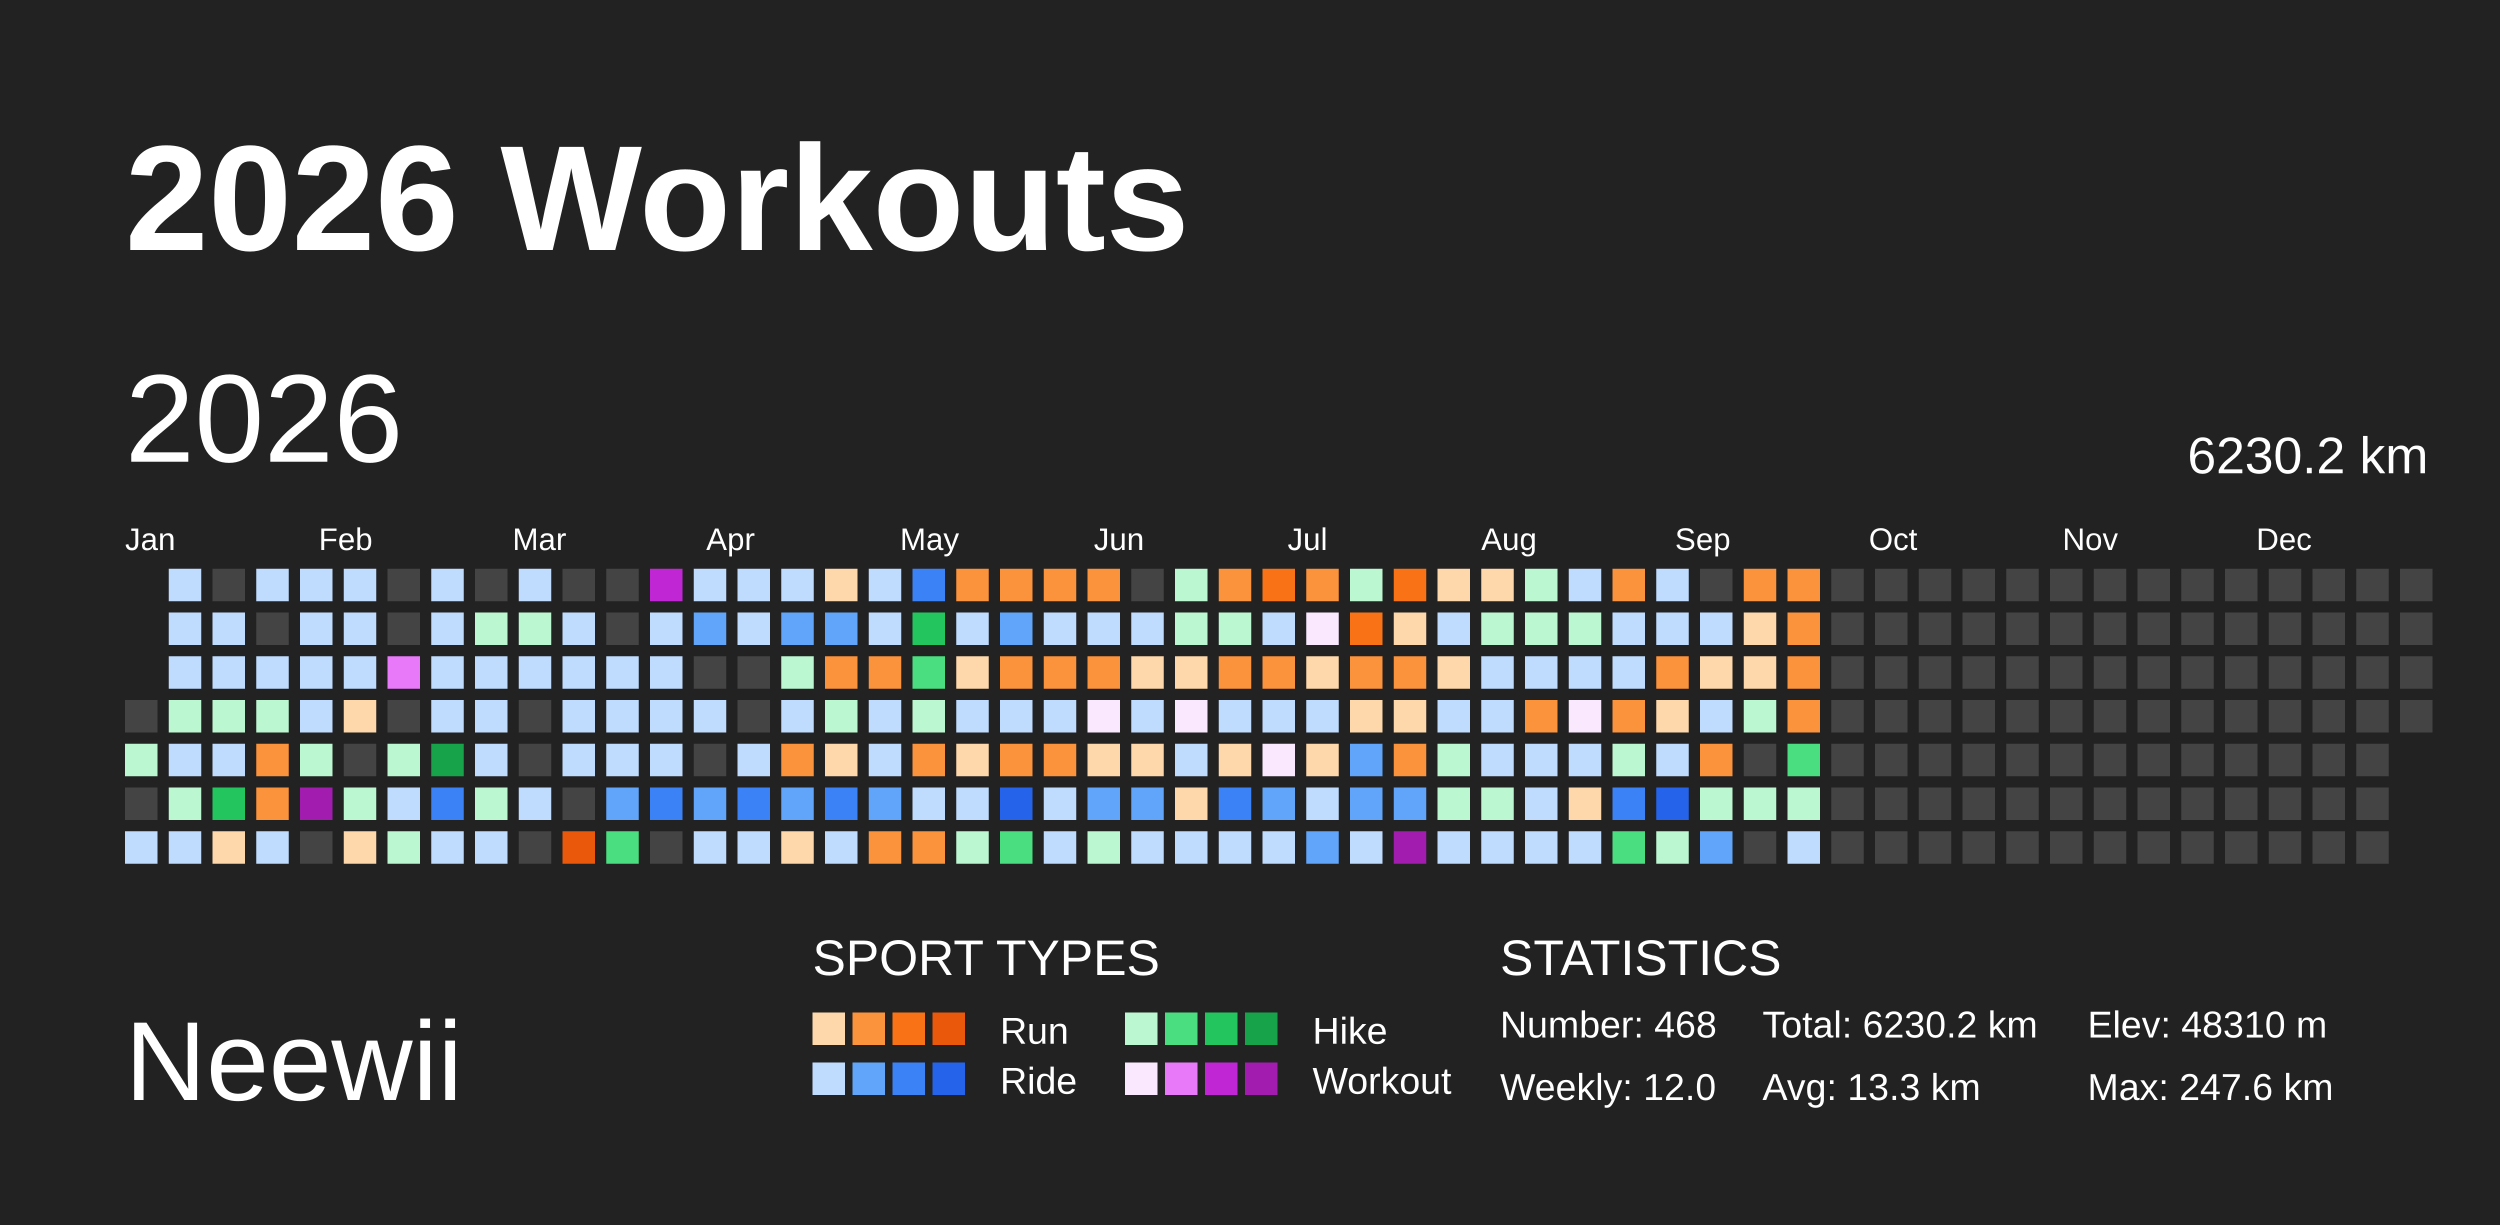
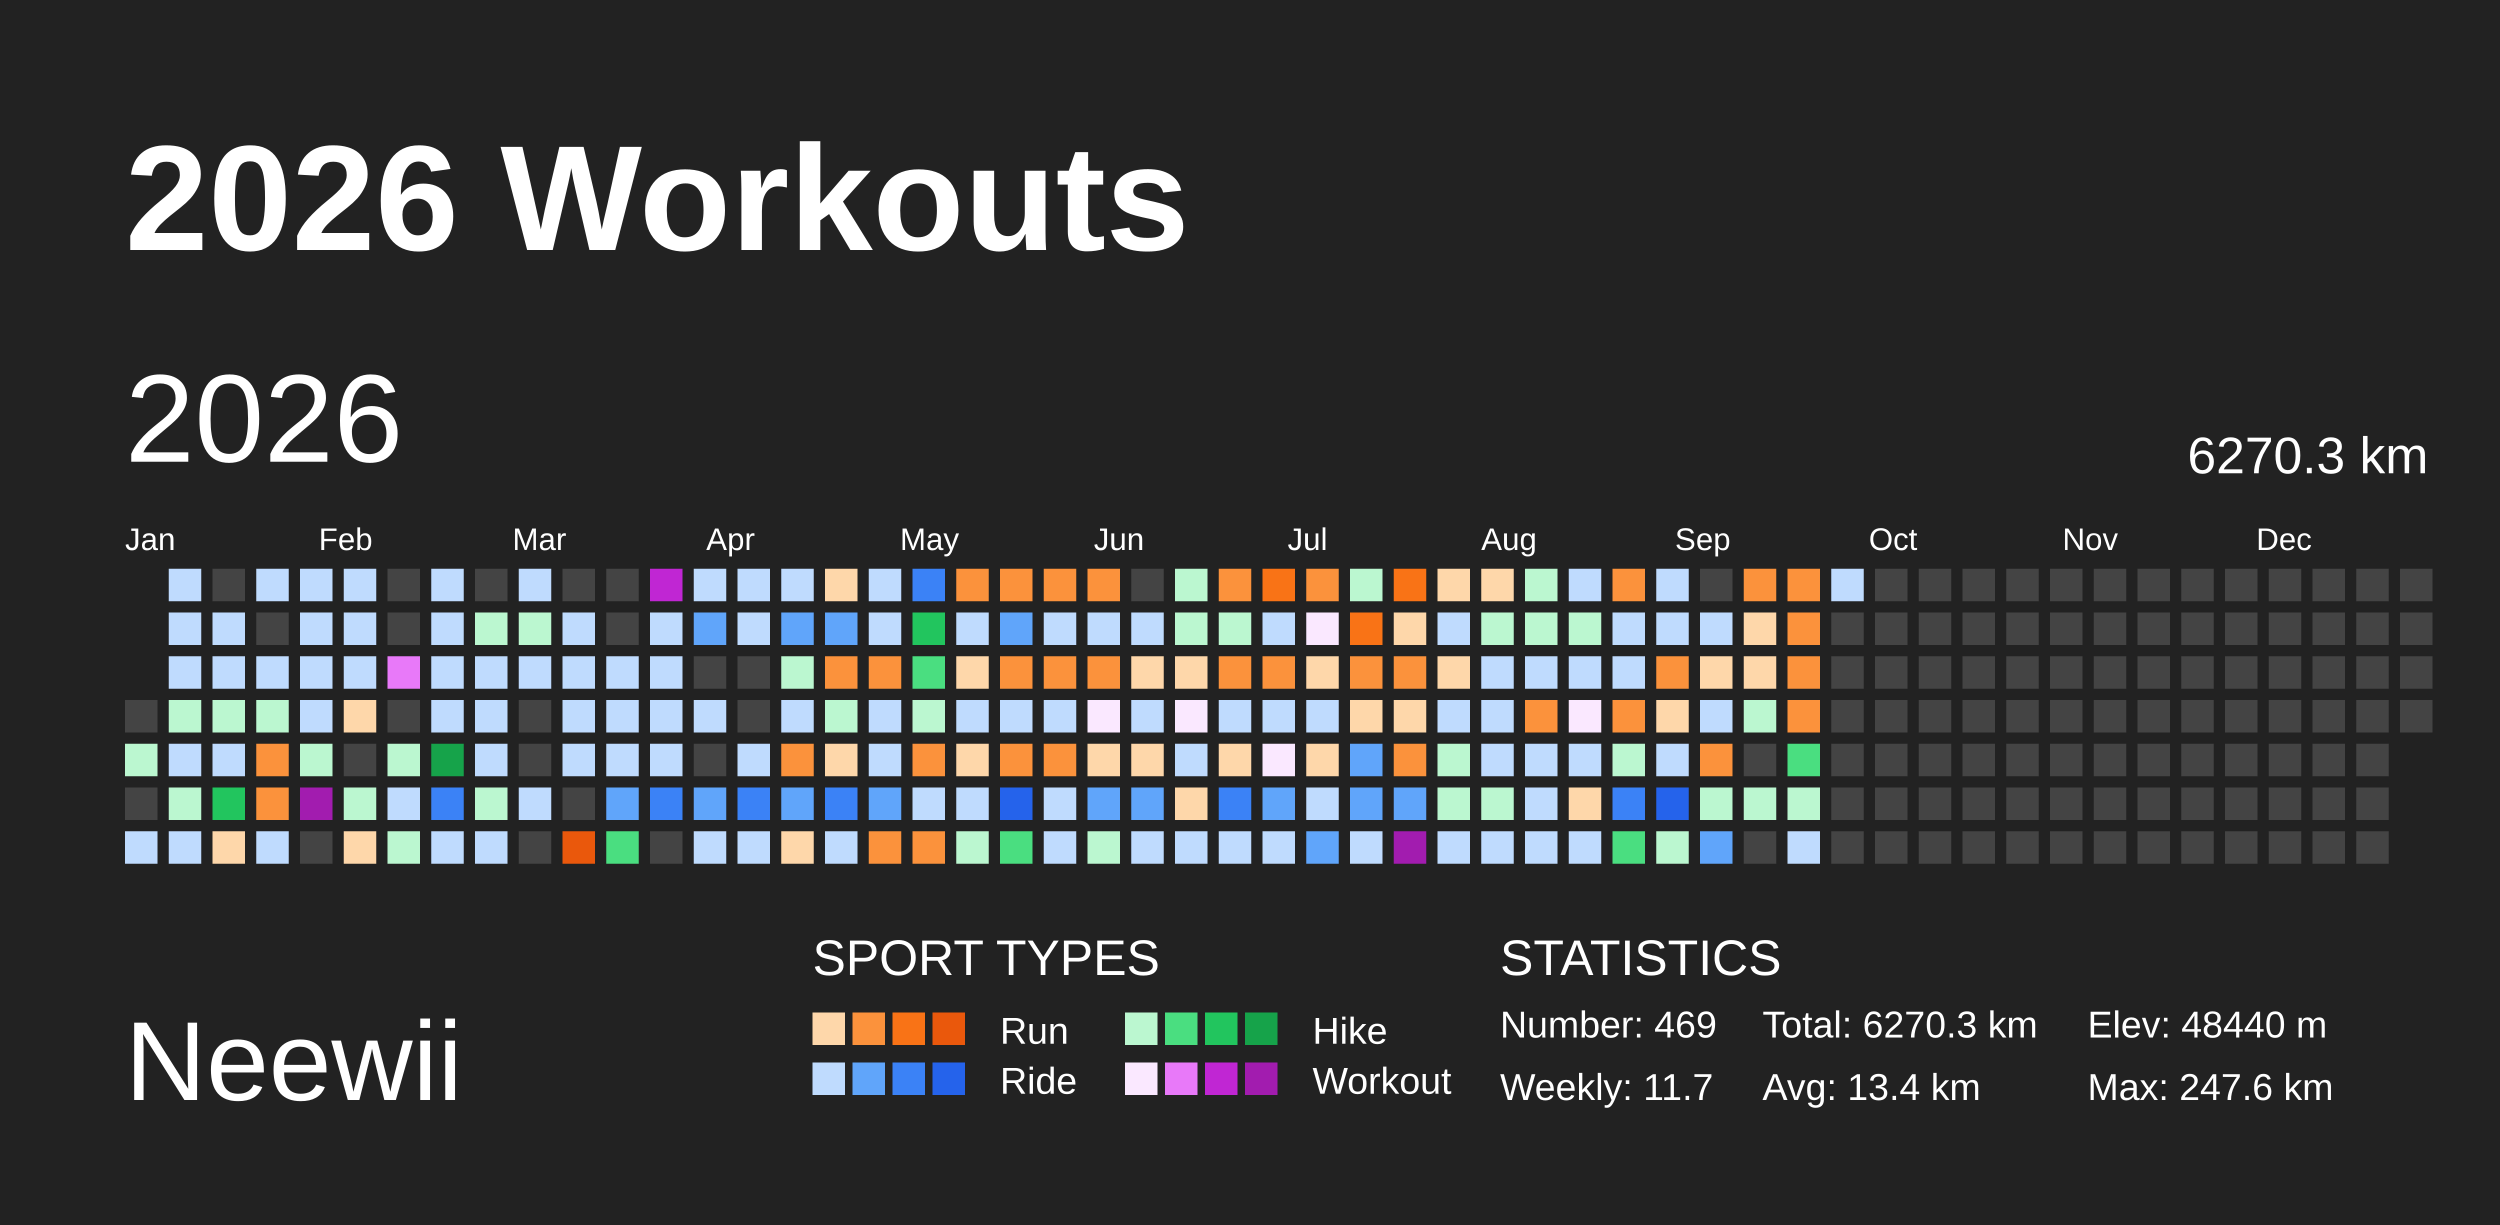
<svg xmlns="http://www.w3.org/2000/svg" baseProfile="full" height="98mm" version="1.1" viewBox="0,0,200,98" width="200mm">
  <defs />
  <rect fill="#222222" height="98" width="200" x="0" y="0" />
  <text fill="#FFFFFF" style="font-size:12px; font-family:Arial; font-weight:bold;" x="10" y="20">2026 Workouts</text>
  <text fill="#FFFFFF" style="font-size:9px; font-family:Arial" x="10" y="88">Neewii</text>
  <text fill="#FFFFFF" style="font-size:4px; font-family:Arial" x="65" y="78">SPORT TYPES</text>
  <rect fill="#fed7aa" height="2.6" width="2.6" x="65.0" y="81" />
  <rect fill="#fb923c" height="2.6" width="2.6" x="68.2" y="81" />
  <rect fill="#f97316" height="2.6" width="2.6" x="71.4" y="81" />
  <rect fill="#ea580c" height="2.6" width="2.6" x="74.6" y="81" />
  <text fill="#FFFFFF" style="font-size:3px; font-family:Arial" x="80" y="83.5">Run</text>
  <rect fill="#bbf7d0" height="2.6" width="2.6" x="90.0" y="81" />
  <rect fill="#4ade80" height="2.6" width="2.6" x="93.2" y="81" />
  <rect fill="#22c55e" height="2.6" width="2.6" x="96.4" y="81" />
  <rect fill="#16a34a" height="2.6" width="2.6" x="99.6" y="81" />
  <text fill="#FFFFFF" style="font-size:3px; font-family:Arial" x="105" y="83.5">Hike</text>
  <rect fill="#bfdbfe" height="2.6" width="2.6" x="65.0" y="85" />
  <rect fill="#60a5fa" height="2.6" width="2.6" x="68.2" y="85" />
  <rect fill="#3b82f6" height="2.6" width="2.6" x="71.4" y="85" />
  <rect fill="#2563eb" height="2.6" width="2.6" x="74.6" y="85" />
  <text fill="#FFFFFF" style="font-size:3px; font-family:Arial" x="80" y="87.5">Ride</text>
  <rect fill="#fae8ff" height="2.6" width="2.6" x="90.0" y="85" />
  <rect fill="#e879f9" height="2.6" width="2.6" x="93.2" y="85" />
  <rect fill="#c026d3" height="2.6" width="2.6" x="96.4" y="85" />
  <rect fill="#a21caf" height="2.6" width="2.6" x="99.6" y="85" />
  <text fill="#FFFFFF" style="font-size:3px; font-family:Arial" x="105" y="87.5">Workout</text>
  <text fill="#FFFFFF" style="font-size:4px; font-family:Arial" x="120" y="78">STATISTICS</text>
-   <text fill="#FFFFFF" style="font-size:3px; font-family:Arial" x="120" y="83">Number: 468</text>
-   <text fill="#FFFFFF" style="font-size:3px; font-family:Arial" x="120" y="88">Weekly: 12.0</text>
-   <text fill="#FFFFFF" style="font-size:3px; font-family:Arial" x="141" y="83">Total: 6230.2 km</text>
-   <text fill="#FFFFFF" style="font-size:3px; font-family:Arial" x="141" y="88">Avg: 13.3 km</text>
-   <text fill="#FFFFFF" style="font-size:3px; font-family:Arial" x="167" y="83">Elev: 48310 m</text>
+   <text fill="#FFFFFF" style="font-size:3px; font-family:Arial" x="120" y="83">Number: 469</text>
+   <text fill="#FFFFFF" style="font-size:3px; font-family:Arial" x="120" y="88">Weekly: 11.7</text>
+   <text fill="#FFFFFF" style="font-size:3px; font-family:Arial" x="141" y="83">Total: 6270.3 km</text>
+   <text fill="#FFFFFF" style="font-size:3px; font-family:Arial" x="141" y="88">Avg: 13.4 km</text>
+   <text fill="#FFFFFF" style="font-size:3px; font-family:Arial" x="167" y="83">Elev: 48440 m</text>
  <text fill="#FFFFFF" style="font-size:3px; font-family:Arial" x="167" y="88">Max: 247.6 km</text>
  <text dominant-baseline="hanging" fill="#FFFFFF" style="font-size:10.0px; font-family:Arial;" x="10" y="30">2026</text>
-   <text dominant-baseline="hanging" fill="#FFFFFF" style="font-size:4.125px; font-family:Arial;" x="175" y="35">6230.2 km</text>
+   <text dominant-baseline="hanging" fill="#FFFFFF" style="font-size:4.125px; font-family:Arial;" x="175" y="35">6270.3 km</text>
  <text fill="#FFFFFF" style="font-size:2.5px; font-family:Arial" x="10.0" y="44">Jan</text>
  <text fill="#FFFFFF" style="font-size:2.5px; font-family:Arial" x="25.5" y="44">Feb</text>
  <text fill="#FFFFFF" style="font-size:2.5px; font-family:Arial" x="41.0" y="44">Mar</text>
  <text fill="#FFFFFF" style="font-size:2.5px; font-family:Arial" x="56.5" y="44">Apr</text>
  <text fill="#FFFFFF" style="font-size:2.5px; font-family:Arial" x="72.0" y="44">May</text>
  <text fill="#FFFFFF" style="font-size:2.5px; font-family:Arial" x="87.5" y="44">Jun</text>
  <text fill="#FFFFFF" style="font-size:2.5px; font-family:Arial" x="103.0" y="44">Jul</text>
  <text fill="#FFFFFF" style="font-size:2.5px; font-family:Arial" x="118.5" y="44">Aug</text>
  <text fill="#FFFFFF" style="font-size:2.5px; font-family:Arial" x="134.0" y="44">Sep</text>
  <text fill="#FFFFFF" style="font-size:2.5px; font-family:Arial" x="149.5" y="44">Oct</text>
  <text fill="#FFFFFF" style="font-size:2.5px; font-family:Arial" x="165.0" y="44">Nov</text>
  <text fill="#FFFFFF" style="font-size:2.5px; font-family:Arial" x="180.5" y="44">Dec</text>
  <rect fill="#444444" height="2.6" width="2.6" x="10.0" y="56.0" />
  <rect fill="#bbf7d0" height="2.6" width="2.6" x="10.0" y="59.5" />
  <rect fill="#444444" height="2.6" width="2.6" x="10.0" y="63.0" />
  <rect fill="#bfdbfe" height="2.6" width="2.6" x="10.0" y="66.5" />
  <rect fill="#bfdbfe" height="2.6" width="2.6" x="13.5" y="45.5" />
  <rect fill="#bfdbfe" height="2.6" width="2.6" x="13.5" y="49.0" />
  <rect fill="#bfdbfe" height="2.6" width="2.6" x="13.5" y="52.5" />
  <rect fill="#bbf7d0" height="2.6" width="2.6" x="13.5" y="56.0" />
  <rect fill="#bfdbfe" height="2.6" width="2.6" x="13.5" y="59.5" />
  <rect fill="#bbf7d0" height="2.6" width="2.6" x="13.5" y="63.0" />
  <rect fill="#bfdbfe" height="2.6" width="2.6" x="13.5" y="66.5" />
  <rect fill="#444444" height="2.6" width="2.6" x="17.0" y="45.5" />
  <rect fill="#bfdbfe" height="2.6" width="2.6" x="17.0" y="49.0" />
  <rect fill="#bfdbfe" height="2.6" width="2.6" x="17.0" y="52.5" />
  <rect fill="#bbf7d0" height="2.6" width="2.6" x="17.0" y="56.0" />
  <rect fill="#bfdbfe" height="2.6" width="2.6" x="17.0" y="59.5" />
  <rect fill="#22c55e" height="2.6" width="2.6" x="17.0" y="63.0" />
  <rect fill="#fed7aa" height="2.6" width="2.6" x="17.0" y="66.5" />
  <rect fill="#bfdbfe" height="2.6" width="2.6" x="20.5" y="45.5" />
  <rect fill="#444444" height="2.6" width="2.6" x="20.5" y="49.0" />
  <rect fill="#bfdbfe" height="2.6" width="2.6" x="20.5" y="52.5" />
  <rect fill="#bbf7d0" height="2.6" width="2.6" x="20.5" y="56.0" />
  <rect fill="#fb923c" height="2.6" width="2.6" x="20.5" y="59.5" />
  <rect fill="#fb923c" height="2.6" width="2.6" x="20.5" y="63.0" />
  <rect fill="#bfdbfe" height="2.6" width="2.6" x="20.5" y="66.5" />
  <rect fill="#bfdbfe" height="2.6" width="2.6" x="24.0" y="45.5" />
  <rect fill="#bfdbfe" height="2.6" width="2.6" x="24.0" y="49.0" />
  <rect fill="#bfdbfe" height="2.6" width="2.6" x="24.0" y="52.5" />
  <rect fill="#bfdbfe" height="2.6" width="2.6" x="24.0" y="56.0" />
  <rect fill="#bbf7d0" height="2.6" width="2.6" x="24.0" y="59.5" />
  <rect fill="#a21caf" height="2.6" width="2.6" x="24.0" y="63.0" />
  <rect fill="#444444" height="2.6" width="2.6" x="24.0" y="66.5" />
  <rect fill="#bfdbfe" height="2.6" width="2.6" x="27.5" y="45.5" />
  <rect fill="#bfdbfe" height="2.6" width="2.6" x="27.5" y="49.0" />
  <rect fill="#bfdbfe" height="2.6" width="2.6" x="27.5" y="52.5" />
  <rect fill="#fed7aa" height="2.6" width="2.6" x="27.5" y="56.0" />
  <rect fill="#444444" height="2.6" width="2.6" x="27.5" y="59.5" />
  <rect fill="#bbf7d0" height="2.6" width="2.6" x="27.5" y="63.0" />
  <rect fill="#fed7aa" height="2.6" width="2.6" x="27.5" y="66.5" />
  <rect fill="#444444" height="2.6" width="2.6" x="31.0" y="45.5" />
  <rect fill="#444444" height="2.6" width="2.6" x="31.0" y="49.0" />
  <rect fill="#e879f9" height="2.6" width="2.6" x="31.0" y="52.5" />
  <rect fill="#444444" height="2.6" width="2.6" x="31.0" y="56.0" />
  <rect fill="#bbf7d0" height="2.6" width="2.6" x="31.0" y="59.5" />
  <rect fill="#bfdbfe" height="2.6" width="2.6" x="31.0" y="63.0" />
  <rect fill="#bbf7d0" height="2.6" width="2.6" x="31.0" y="66.5" />
  <rect fill="#bfdbfe" height="2.6" width="2.6" x="34.5" y="45.5" />
  <rect fill="#bfdbfe" height="2.6" width="2.6" x="34.5" y="49.0" />
  <rect fill="#bfdbfe" height="2.6" width="2.6" x="34.5" y="52.5" />
  <rect fill="#bfdbfe" height="2.6" width="2.6" x="34.5" y="56.0" />
  <rect fill="#16a34a" height="2.6" width="2.6" x="34.5" y="59.5" />
  <rect fill="#3b82f6" height="2.6" width="2.6" x="34.5" y="63.0" />
  <rect fill="#bfdbfe" height="2.6" width="2.6" x="34.5" y="66.5" />
  <rect fill="#444444" height="2.6" width="2.6" x="38.0" y="45.5" />
  <rect fill="#bbf7d0" height="2.6" width="2.6" x="38.0" y="49.0" />
  <rect fill="#bfdbfe" height="2.6" width="2.6" x="38.0" y="52.5" />
  <rect fill="#bfdbfe" height="2.6" width="2.6" x="38.0" y="56.0" />
  <rect fill="#bfdbfe" height="2.6" width="2.6" x="38.0" y="59.5" />
  <rect fill="#bbf7d0" height="2.6" width="2.6" x="38.0" y="63.0" />
  <rect fill="#bfdbfe" height="2.6" width="2.6" x="38.0" y="66.5" />
  <rect fill="#bfdbfe" height="2.6" width="2.6" x="41.5" y="45.5" />
  <rect fill="#bbf7d0" height="2.6" width="2.6" x="41.5" y="49.0" />
  <rect fill="#bfdbfe" height="2.6" width="2.6" x="41.5" y="52.5" />
  <rect fill="#444444" height="2.6" width="2.6" x="41.5" y="56.0" />
  <rect fill="#444444" height="2.6" width="2.6" x="41.5" y="59.5" />
  <rect fill="#bfdbfe" height="2.6" width="2.6" x="41.5" y="63.0" />
  <rect fill="#444444" height="2.6" width="2.6" x="41.5" y="66.5" />
  <rect fill="#444444" height="2.6" width="2.6" x="45.0" y="45.5" />
  <rect fill="#bfdbfe" height="2.6" width="2.6" x="45.0" y="49.0" />
  <rect fill="#bfdbfe" height="2.6" width="2.6" x="45.0" y="52.5" />
  <rect fill="#bfdbfe" height="2.6" width="2.6" x="45.0" y="56.0" />
  <rect fill="#bfdbfe" height="2.6" width="2.6" x="45.0" y="59.5" />
  <rect fill="#444444" height="2.6" width="2.6" x="45.0" y="63.0" />
  <rect fill="#ea580c" height="2.6" width="2.6" x="45.0" y="66.5" />
  <rect fill="#444444" height="2.6" width="2.6" x="48.5" y="45.5" />
  <rect fill="#444444" height="2.6" width="2.6" x="48.5" y="49.0" />
  <rect fill="#bfdbfe" height="2.6" width="2.6" x="48.5" y="52.5" />
  <rect fill="#bfdbfe" height="2.6" width="2.6" x="48.5" y="56.0" />
  <rect fill="#bfdbfe" height="2.6" width="2.6" x="48.5" y="59.5" />
  <rect fill="#60a5fa" height="2.6" width="2.6" x="48.5" y="63.0" />
  <rect fill="#4ade80" height="2.6" width="2.6" x="48.5" y="66.5" />
  <rect fill="#c026d3" height="2.6" width="2.6" x="52.0" y="45.5" />
  <rect fill="#bfdbfe" height="2.6" width="2.6" x="52.0" y="49.0" />
  <rect fill="#bfdbfe" height="2.6" width="2.6" x="52.0" y="52.5" />
  <rect fill="#bfdbfe" height="2.6" width="2.6" x="52.0" y="56.0" />
  <rect fill="#bfdbfe" height="2.6" width="2.6" x="52.0" y="59.5" />
  <rect fill="#3b82f6" height="2.6" width="2.6" x="52.0" y="63.0" />
  <rect fill="#444444" height="2.6" width="2.6" x="52.0" y="66.5" />
  <rect fill="#bfdbfe" height="2.6" width="2.6" x="55.5" y="45.5" />
  <rect fill="#60a5fa" height="2.6" width="2.6" x="55.5" y="49.0" />
  <rect fill="#444444" height="2.6" width="2.6" x="55.5" y="52.5" />
  <rect fill="#bfdbfe" height="2.6" width="2.6" x="55.5" y="56.0" />
  <rect fill="#444444" height="2.6" width="2.6" x="55.5" y="59.5" />
  <rect fill="#60a5fa" height="2.6" width="2.6" x="55.5" y="63.0" />
  <rect fill="#bfdbfe" height="2.6" width="2.6" x="55.5" y="66.5" />
  <rect fill="#bfdbfe" height="2.6" width="2.6" x="59.0" y="45.5" />
  <rect fill="#bfdbfe" height="2.6" width="2.6" x="59.0" y="49.0" />
  <rect fill="#444444" height="2.6" width="2.6" x="59.0" y="52.5" />
  <rect fill="#444444" height="2.6" width="2.6" x="59.0" y="56.0" />
  <rect fill="#bfdbfe" height="2.6" width="2.6" x="59.0" y="59.5" />
  <rect fill="#3b82f6" height="2.6" width="2.6" x="59.0" y="63.0" />
  <rect fill="#bfdbfe" height="2.6" width="2.6" x="59.0" y="66.5" />
  <rect fill="#bfdbfe" height="2.6" width="2.6" x="62.5" y="45.5" />
  <rect fill="#60a5fa" height="2.6" width="2.6" x="62.5" y="49.0" />
  <rect fill="#bbf7d0" height="2.6" width="2.6" x="62.5" y="52.5" />
  <rect fill="#bfdbfe" height="2.6" width="2.6" x="62.5" y="56.0" />
  <rect fill="#fb923c" height="2.6" width="2.6" x="62.5" y="59.5" />
  <rect fill="#60a5fa" height="2.6" width="2.6" x="62.5" y="63.0" />
  <rect fill="#fed7aa" height="2.6" width="2.6" x="62.5" y="66.5" />
  <rect fill="#fed7aa" height="2.6" width="2.6" x="66.0" y="45.5" />
  <rect fill="#60a5fa" height="2.6" width="2.6" x="66.0" y="49.0" />
  <rect fill="#fb923c" height="2.6" width="2.6" x="66.0" y="52.5" />
  <rect fill="#bbf7d0" height="2.6" width="2.6" x="66.0" y="56.0" />
  <rect fill="#fed7aa" height="2.6" width="2.6" x="66.0" y="59.5" />
  <rect fill="#3b82f6" height="2.6" width="2.6" x="66.0" y="63.0" />
  <rect fill="#bfdbfe" height="2.6" width="2.6" x="66.0" y="66.5" />
  <rect fill="#bfdbfe" height="2.6" width="2.6" x="69.5" y="45.5" />
  <rect fill="#bfdbfe" height="2.6" width="2.6" x="69.5" y="49.0" />
  <rect fill="#fb923c" height="2.6" width="2.6" x="69.5" y="52.5" />
  <rect fill="#bfdbfe" height="2.6" width="2.6" x="69.5" y="56.0" />
  <rect fill="#bfdbfe" height="2.6" width="2.6" x="69.5" y="59.5" />
  <rect fill="#60a5fa" height="2.6" width="2.6" x="69.5" y="63.0" />
  <rect fill="#fb923c" height="2.6" width="2.6" x="69.5" y="66.5" />
  <rect fill="#3b82f6" height="2.6" width="2.6" x="73.0" y="45.5" />
  <rect fill="#22c55e" height="2.6" width="2.6" x="73.0" y="49.0" />
  <rect fill="#4ade80" height="2.6" width="2.6" x="73.0" y="52.5" />
  <rect fill="#bbf7d0" height="2.6" width="2.6" x="73.0" y="56.0" />
  <rect fill="#fb923c" height="2.6" width="2.6" x="73.0" y="59.5" />
  <rect fill="#bfdbfe" height="2.6" width="2.6" x="73.0" y="63.0" />
  <rect fill="#fb923c" height="2.6" width="2.6" x="73.0" y="66.5" />
  <rect fill="#fb923c" height="2.6" width="2.6" x="76.5" y="45.5" />
  <rect fill="#bfdbfe" height="2.6" width="2.6" x="76.5" y="49.0" />
  <rect fill="#fed7aa" height="2.6" width="2.6" x="76.5" y="52.5" />
  <rect fill="#bfdbfe" height="2.6" width="2.6" x="76.5" y="56.0" />
  <rect fill="#fed7aa" height="2.6" width="2.6" x="76.5" y="59.5" />
  <rect fill="#bfdbfe" height="2.6" width="2.6" x="76.5" y="63.0" />
  <rect fill="#bbf7d0" height="2.6" width="2.6" x="76.5" y="66.5" />
  <rect fill="#fb923c" height="2.6" width="2.6" x="80.0" y="45.5" />
  <rect fill="#60a5fa" height="2.6" width="2.6" x="80.0" y="49.0" />
  <rect fill="#fb923c" height="2.6" width="2.6" x="80.0" y="52.5" />
  <rect fill="#bfdbfe" height="2.6" width="2.6" x="80.0" y="56.0" />
  <rect fill="#fb923c" height="2.6" width="2.6" x="80.0" y="59.5" />
  <rect fill="#2563eb" height="2.6" width="2.6" x="80.0" y="63.0" />
  <rect fill="#4ade80" height="2.6" width="2.6" x="80.0" y="66.5" />
  <rect fill="#fb923c" height="2.6" width="2.6" x="83.5" y="45.5" />
  <rect fill="#bfdbfe" height="2.6" width="2.6" x="83.5" y="49.0" />
  <rect fill="#fb923c" height="2.6" width="2.6" x="83.5" y="52.5" />
  <rect fill="#bfdbfe" height="2.6" width="2.6" x="83.5" y="56.0" />
  <rect fill="#fb923c" height="2.6" width="2.6" x="83.5" y="59.5" />
  <rect fill="#bfdbfe" height="2.6" width="2.6" x="83.5" y="63.0" />
  <rect fill="#bfdbfe" height="2.6" width="2.6" x="83.5" y="66.5" />
  <rect fill="#fb923c" height="2.6" width="2.6" x="87.0" y="45.5" />
  <rect fill="#bfdbfe" height="2.6" width="2.6" x="87.0" y="49.0" />
  <rect fill="#fb923c" height="2.6" width="2.6" x="87.0" y="52.5" />
  <rect fill="#fae8ff" height="2.6" width="2.6" x="87.0" y="56.0" />
  <rect fill="#fed7aa" height="2.6" width="2.6" x="87.0" y="59.5" />
  <rect fill="#60a5fa" height="2.6" width="2.6" x="87.0" y="63.0" />
  <rect fill="#bbf7d0" height="2.6" width="2.6" x="87.0" y="66.5" />
  <rect fill="#444444" height="2.6" width="2.6" x="90.5" y="45.5" />
  <rect fill="#bfdbfe" height="2.6" width="2.6" x="90.5" y="49.0" />
  <rect fill="#fed7aa" height="2.6" width="2.6" x="90.5" y="52.5" />
  <rect fill="#bfdbfe" height="2.6" width="2.6" x="90.5" y="56.0" />
  <rect fill="#fed7aa" height="2.6" width="2.6" x="90.5" y="59.5" />
  <rect fill="#60a5fa" height="2.6" width="2.6" x="90.5" y="63.0" />
  <rect fill="#bfdbfe" height="2.6" width="2.6" x="90.5" y="66.5" />
  <rect fill="#bbf7d0" height="2.6" width="2.6" x="94.0" y="45.5" />
  <rect fill="#bbf7d0" height="2.6" width="2.6" x="94.0" y="49.0" />
  <rect fill="#fed7aa" height="2.6" width="2.6" x="94.0" y="52.5" />
  <rect fill="#fae8ff" height="2.6" width="2.6" x="94.0" y="56.0" />
  <rect fill="#bfdbfe" height="2.6" width="2.6" x="94.0" y="59.5" />
  <rect fill="#fed7aa" height="2.6" width="2.6" x="94.0" y="63.0" />
  <rect fill="#bfdbfe" height="2.6" width="2.6" x="94.0" y="66.5" />
  <rect fill="#fb923c" height="2.6" width="2.6" x="97.5" y="45.5" />
  <rect fill="#bbf7d0" height="2.6" width="2.6" x="97.5" y="49.0" />
  <rect fill="#fb923c" height="2.6" width="2.6" x="97.5" y="52.5" />
  <rect fill="#bfdbfe" height="2.6" width="2.6" x="97.5" y="56.0" />
  <rect fill="#fed7aa" height="2.6" width="2.6" x="97.5" y="59.5" />
  <rect fill="#3b82f6" height="2.6" width="2.6" x="97.5" y="63.0" />
  <rect fill="#bfdbfe" height="2.6" width="2.6" x="97.5" y="66.5" />
  <rect fill="#f97316" height="2.6" width="2.6" x="101.0" y="45.5" />
  <rect fill="#bfdbfe" height="2.6" width="2.6" x="101.0" y="49.0" />
  <rect fill="#fb923c" height="2.6" width="2.6" x="101.0" y="52.5" />
  <rect fill="#bfdbfe" height="2.6" width="2.6" x="101.0" y="56.0" />
  <rect fill="#fae8ff" height="2.6" width="2.6" x="101.0" y="59.5" />
  <rect fill="#60a5fa" height="2.6" width="2.6" x="101.0" y="63.0" />
  <rect fill="#bfdbfe" height="2.6" width="2.6" x="101.0" y="66.5" />
  <rect fill="#fb923c" height="2.6" width="2.6" x="104.5" y="45.5" />
  <rect fill="#fae8ff" height="2.6" width="2.6" x="104.5" y="49.0" />
  <rect fill="#fed7aa" height="2.6" width="2.6" x="104.5" y="52.5" />
  <rect fill="#bfdbfe" height="2.6" width="2.6" x="104.5" y="56.0" />
  <rect fill="#fed7aa" height="2.6" width="2.6" x="104.5" y="59.5" />
  <rect fill="#bfdbfe" height="2.6" width="2.6" x="104.5" y="63.0" />
  <rect fill="#60a5fa" height="2.6" width="2.6" x="104.5" y="66.5" />
  <rect fill="#bbf7d0" height="2.6" width="2.6" x="108.0" y="45.5" />
  <rect fill="#f97316" height="2.6" width="2.6" x="108.0" y="49.0" />
  <rect fill="#fb923c" height="2.6" width="2.6" x="108.0" y="52.5" />
  <rect fill="#fed7aa" height="2.6" width="2.6" x="108.0" y="56.0" />
  <rect fill="#60a5fa" height="2.6" width="2.6" x="108.0" y="59.5" />
  <rect fill="#60a5fa" height="2.6" width="2.6" x="108.0" y="63.0" />
  <rect fill="#bfdbfe" height="2.6" width="2.6" x="108.0" y="66.5" />
  <rect fill="#f97316" height="2.6" width="2.6" x="111.5" y="45.5" />
  <rect fill="#fed7aa" height="2.6" width="2.6" x="111.5" y="49.0" />
  <rect fill="#fb923c" height="2.6" width="2.6" x="111.5" y="52.5" />
  <rect fill="#fed7aa" height="2.6" width="2.6" x="111.5" y="56.0" />
  <rect fill="#fb923c" height="2.6" width="2.6" x="111.5" y="59.5" />
  <rect fill="#60a5fa" height="2.6" width="2.6" x="111.5" y="63.0" />
  <rect fill="#a21caf" height="2.6" width="2.6" x="111.5" y="66.5" />
  <rect fill="#fed7aa" height="2.6" width="2.6" x="115.0" y="45.5" />
  <rect fill="#bfdbfe" height="2.6" width="2.6" x="115.0" y="49.0" />
  <rect fill="#fed7aa" height="2.6" width="2.6" x="115.0" y="52.5" />
  <rect fill="#bfdbfe" height="2.6" width="2.6" x="115.0" y="56.0" />
  <rect fill="#bbf7d0" height="2.6" width="2.6" x="115.0" y="59.5" />
  <rect fill="#bbf7d0" height="2.6" width="2.6" x="115.0" y="63.0" />
  <rect fill="#bfdbfe" height="2.6" width="2.6" x="115.0" y="66.5" />
  <rect fill="#fed7aa" height="2.6" width="2.6" x="118.5" y="45.5" />
  <rect fill="#bbf7d0" height="2.6" width="2.6" x="118.5" y="49.0" />
  <rect fill="#bfdbfe" height="2.6" width="2.6" x="118.5" y="52.5" />
  <rect fill="#bfdbfe" height="2.6" width="2.6" x="118.5" y="56.0" />
  <rect fill="#bfdbfe" height="2.6" width="2.6" x="118.5" y="59.5" />
  <rect fill="#bbf7d0" height="2.6" width="2.6" x="118.5" y="63.0" />
  <rect fill="#bfdbfe" height="2.6" width="2.6" x="118.5" y="66.5" />
  <rect fill="#bbf7d0" height="2.6" width="2.6" x="122.0" y="45.5" />
  <rect fill="#bbf7d0" height="2.6" width="2.6" x="122.0" y="49.0" />
  <rect fill="#bfdbfe" height="2.6" width="2.6" x="122.0" y="52.5" />
  <rect fill="#fb923c" height="2.6" width="2.6" x="122.0" y="56.0" />
  <rect fill="#bfdbfe" height="2.6" width="2.6" x="122.0" y="59.5" />
  <rect fill="#bfdbfe" height="2.6" width="2.6" x="122.0" y="63.0" />
  <rect fill="#bfdbfe" height="2.6" width="2.6" x="122.0" y="66.5" />
  <rect fill="#bfdbfe" height="2.6" width="2.6" x="125.5" y="45.5" />
  <rect fill="#bbf7d0" height="2.6" width="2.6" x="125.5" y="49.0" />
  <rect fill="#bfdbfe" height="2.6" width="2.6" x="125.5" y="52.5" />
  <rect fill="#fae8ff" height="2.6" width="2.6" x="125.5" y="56.0" />
  <rect fill="#bfdbfe" height="2.6" width="2.6" x="125.5" y="59.5" />
  <rect fill="#fed7aa" height="2.6" width="2.6" x="125.5" y="63.0" />
  <rect fill="#bfdbfe" height="2.6" width="2.6" x="125.5" y="66.5" />
  <rect fill="#fb923c" height="2.6" width="2.6" x="129.0" y="45.5" />
  <rect fill="#bfdbfe" height="2.6" width="2.6" x="129.0" y="49.0" />
  <rect fill="#bfdbfe" height="2.6" width="2.6" x="129.0" y="52.5" />
  <rect fill="#fb923c" height="2.6" width="2.6" x="129.0" y="56.0" />
  <rect fill="#bbf7d0" height="2.6" width="2.6" x="129.0" y="59.5" />
  <rect fill="#3b82f6" height="2.6" width="2.6" x="129.0" y="63.0" />
  <rect fill="#4ade80" height="2.6" width="2.6" x="129.0" y="66.5" />
  <rect fill="#bfdbfe" height="2.6" width="2.6" x="132.5" y="45.5" />
  <rect fill="#bfdbfe" height="2.6" width="2.6" x="132.5" y="49.0" />
  <rect fill="#fb923c" height="2.6" width="2.6" x="132.5" y="52.5" />
  <rect fill="#fed7aa" height="2.6" width="2.6" x="132.5" y="56.0" />
  <rect fill="#bfdbfe" height="2.6" width="2.6" x="132.5" y="59.5" />
  <rect fill="#2563eb" height="2.6" width="2.6" x="132.5" y="63.0" />
  <rect fill="#bbf7d0" height="2.6" width="2.6" x="132.5" y="66.5" />
  <rect fill="#444444" height="2.6" width="2.6" x="136.0" y="45.5" />
  <rect fill="#bfdbfe" height="2.6" width="2.6" x="136.0" y="49.0" />
  <rect fill="#fed7aa" height="2.6" width="2.6" x="136.0" y="52.5" />
  <rect fill="#bfdbfe" height="2.6" width="2.6" x="136.0" y="56.0" />
  <rect fill="#fb923c" height="2.6" width="2.6" x="136.0" y="59.5" />
  <rect fill="#bbf7d0" height="2.6" width="2.6" x="136.0" y="63.0" />
  <rect fill="#60a5fa" height="2.6" width="2.6" x="136.0" y="66.5" />
  <rect fill="#fb923c" height="2.6" width="2.6" x="139.5" y="45.5" />
  <rect fill="#fed7aa" height="2.6" width="2.6" x="139.5" y="49.0" />
  <rect fill="#fed7aa" height="2.6" width="2.6" x="139.5" y="52.5" />
  <rect fill="#bbf7d0" height="2.6" width="2.6" x="139.5" y="56.0" />
  <rect fill="#444444" height="2.6" width="2.6" x="139.5" y="59.5" />
  <rect fill="#bbf7d0" height="2.6" width="2.6" x="139.5" y="63.0" />
  <rect fill="#444444" height="2.6" width="2.6" x="139.5" y="66.5" />
  <rect fill="#fb923c" height="2.6" width="2.6" x="143.0" y="45.5" />
  <rect fill="#fb923c" height="2.6" width="2.6" x="143.0" y="49.0" />
  <rect fill="#fb923c" height="2.6" width="2.6" x="143.0" y="52.5" />
  <rect fill="#fb923c" height="2.6" width="2.6" x="143.0" y="56.0" />
  <rect fill="#4ade80" height="2.6" width="2.6" x="143.0" y="59.5" />
  <rect fill="#bbf7d0" height="2.6" width="2.6" x="143.0" y="63.0" />
  <rect fill="#bfdbfe" height="2.6" width="2.6" x="143.0" y="66.5" />
-   <rect fill="#444444" height="2.6" width="2.6" x="146.5" y="45.5" />
+   <rect fill="#bfdbfe" height="2.6" width="2.6" x="146.5" y="45.5" />
  <rect fill="#444444" height="2.6" width="2.6" x="146.5" y="49.0" />
  <rect fill="#444444" height="2.6" width="2.6" x="146.5" y="52.5" />
  <rect fill="#444444" height="2.6" width="2.6" x="146.5" y="56.0" />
  <rect fill="#444444" height="2.6" width="2.6" x="146.5" y="59.5" />
  <rect fill="#444444" height="2.6" width="2.6" x="146.5" y="63.0" />
  <rect fill="#444444" height="2.6" width="2.6" x="146.5" y="66.5" />
  <rect fill="#444444" height="2.6" width="2.6" x="150.0" y="45.5" />
  <rect fill="#444444" height="2.6" width="2.6" x="150.0" y="49.0" />
  <rect fill="#444444" height="2.6" width="2.6" x="150.0" y="52.5" />
  <rect fill="#444444" height="2.6" width="2.6" x="150.0" y="56.0" />
  <rect fill="#444444" height="2.6" width="2.6" x="150.0" y="59.5" />
  <rect fill="#444444" height="2.6" width="2.6" x="150.0" y="63.0" />
  <rect fill="#444444" height="2.6" width="2.6" x="150.0" y="66.5" />
  <rect fill="#444444" height="2.6" width="2.6" x="153.5" y="45.5" />
  <rect fill="#444444" height="2.6" width="2.6" x="153.5" y="49.0" />
  <rect fill="#444444" height="2.6" width="2.6" x="153.5" y="52.5" />
  <rect fill="#444444" height="2.6" width="2.6" x="153.5" y="56.0" />
  <rect fill="#444444" height="2.6" width="2.6" x="153.5" y="59.5" />
  <rect fill="#444444" height="2.6" width="2.6" x="153.5" y="63.0" />
  <rect fill="#444444" height="2.6" width="2.6" x="153.5" y="66.5" />
  <rect fill="#444444" height="2.6" width="2.6" x="157.0" y="45.5" />
  <rect fill="#444444" height="2.6" width="2.6" x="157.0" y="49.0" />
  <rect fill="#444444" height="2.6" width="2.6" x="157.0" y="52.5" />
  <rect fill="#444444" height="2.6" width="2.6" x="157.0" y="56.0" />
  <rect fill="#444444" height="2.6" width="2.6" x="157.0" y="59.5" />
  <rect fill="#444444" height="2.6" width="2.6" x="157.0" y="63.0" />
  <rect fill="#444444" height="2.6" width="2.6" x="157.0" y="66.5" />
  <rect fill="#444444" height="2.6" width="2.6" x="160.5" y="45.5" />
  <rect fill="#444444" height="2.6" width="2.6" x="160.5" y="49.0" />
  <rect fill="#444444" height="2.6" width="2.6" x="160.5" y="52.5" />
  <rect fill="#444444" height="2.6" width="2.6" x="160.5" y="56.0" />
  <rect fill="#444444" height="2.6" width="2.6" x="160.5" y="59.5" />
  <rect fill="#444444" height="2.6" width="2.6" x="160.5" y="63.0" />
  <rect fill="#444444" height="2.6" width="2.6" x="160.5" y="66.5" />
  <rect fill="#444444" height="2.6" width="2.6" x="164.0" y="45.5" />
  <rect fill="#444444" height="2.6" width="2.6" x="164.0" y="49.0" />
  <rect fill="#444444" height="2.6" width="2.6" x="164.0" y="52.5" />
  <rect fill="#444444" height="2.6" width="2.6" x="164.0" y="56.0" />
  <rect fill="#444444" height="2.6" width="2.6" x="164.0" y="59.5" />
  <rect fill="#444444" height="2.6" width="2.6" x="164.0" y="63.0" />
  <rect fill="#444444" height="2.6" width="2.6" x="164.0" y="66.5" />
  <rect fill="#444444" height="2.6" width="2.6" x="167.5" y="45.5" />
  <rect fill="#444444" height="2.6" width="2.6" x="167.5" y="49.0" />
  <rect fill="#444444" height="2.6" width="2.6" x="167.5" y="52.5" />
  <rect fill="#444444" height="2.6" width="2.6" x="167.5" y="56.0" />
  <rect fill="#444444" height="2.6" width="2.6" x="167.5" y="59.5" />
  <rect fill="#444444" height="2.6" width="2.6" x="167.5" y="63.0" />
  <rect fill="#444444" height="2.6" width="2.6" x="167.5" y="66.5" />
  <rect fill="#444444" height="2.6" width="2.6" x="171.0" y="45.5" />
  <rect fill="#444444" height="2.6" width="2.6" x="171.0" y="49.0" />
  <rect fill="#444444" height="2.6" width="2.6" x="171.0" y="52.5" />
  <rect fill="#444444" height="2.6" width="2.6" x="171.0" y="56.0" />
  <rect fill="#444444" height="2.6" width="2.6" x="171.0" y="59.5" />
  <rect fill="#444444" height="2.6" width="2.6" x="171.0" y="63.0" />
  <rect fill="#444444" height="2.6" width="2.6" x="171.0" y="66.5" />
  <rect fill="#444444" height="2.6" width="2.6" x="174.5" y="45.5" />
  <rect fill="#444444" height="2.6" width="2.6" x="174.5" y="49.0" />
  <rect fill="#444444" height="2.6" width="2.6" x="174.5" y="52.5" />
  <rect fill="#444444" height="2.6" width="2.6" x="174.5" y="56.0" />
  <rect fill="#444444" height="2.6" width="2.6" x="174.5" y="59.5" />
  <rect fill="#444444" height="2.6" width="2.6" x="174.5" y="63.0" />
  <rect fill="#444444" height="2.6" width="2.6" x="174.5" y="66.5" />
  <rect fill="#444444" height="2.6" width="2.6" x="178.0" y="45.5" />
  <rect fill="#444444" height="2.6" width="2.6" x="178.0" y="49.0" />
  <rect fill="#444444" height="2.6" width="2.6" x="178.0" y="52.5" />
  <rect fill="#444444" height="2.6" width="2.6" x="178.0" y="56.0" />
  <rect fill="#444444" height="2.6" width="2.6" x="178.0" y="59.5" />
  <rect fill="#444444" height="2.6" width="2.6" x="178.0" y="63.0" />
  <rect fill="#444444" height="2.6" width="2.6" x="178.0" y="66.5" />
  <rect fill="#444444" height="2.6" width="2.6" x="181.5" y="45.5" />
  <rect fill="#444444" height="2.6" width="2.6" x="181.5" y="49.0" />
  <rect fill="#444444" height="2.6" width="2.6" x="181.5" y="52.5" />
  <rect fill="#444444" height="2.6" width="2.6" x="181.5" y="56.0" />
  <rect fill="#444444" height="2.6" width="2.6" x="181.5" y="59.5" />
  <rect fill="#444444" height="2.6" width="2.6" x="181.5" y="63.0" />
  <rect fill="#444444" height="2.6" width="2.6" x="181.5" y="66.5" />
  <rect fill="#444444" height="2.6" width="2.6" x="185.0" y="45.5" />
  <rect fill="#444444" height="2.6" width="2.6" x="185.0" y="49.0" />
  <rect fill="#444444" height="2.6" width="2.6" x="185.0" y="52.5" />
  <rect fill="#444444" height="2.6" width="2.6" x="185.0" y="56.0" />
  <rect fill="#444444" height="2.6" width="2.6" x="185.0" y="59.5" />
  <rect fill="#444444" height="2.6" width="2.6" x="185.0" y="63.0" />
  <rect fill="#444444" height="2.6" width="2.6" x="185.0" y="66.5" />
  <rect fill="#444444" height="2.6" width="2.6" x="188.5" y="45.5" />
  <rect fill="#444444" height="2.6" width="2.6" x="188.5" y="49.0" />
  <rect fill="#444444" height="2.6" width="2.6" x="188.5" y="52.5" />
  <rect fill="#444444" height="2.6" width="2.6" x="188.5" y="56.0" />
  <rect fill="#444444" height="2.6" width="2.6" x="188.5" y="59.5" />
  <rect fill="#444444" height="2.6" width="2.6" x="188.5" y="63.0" />
  <rect fill="#444444" height="2.6" width="2.6" x="188.5" y="66.5" />
  <rect fill="#444444" height="2.6" width="2.6" x="192.0" y="45.5" />
  <rect fill="#444444" height="2.6" width="2.6" x="192.0" y="49.0" />
  <rect fill="#444444" height="2.6" width="2.6" x="192.0" y="52.5" />
  <rect fill="#444444" height="2.6" width="2.6" x="192.0" y="56.0" />
</svg>
